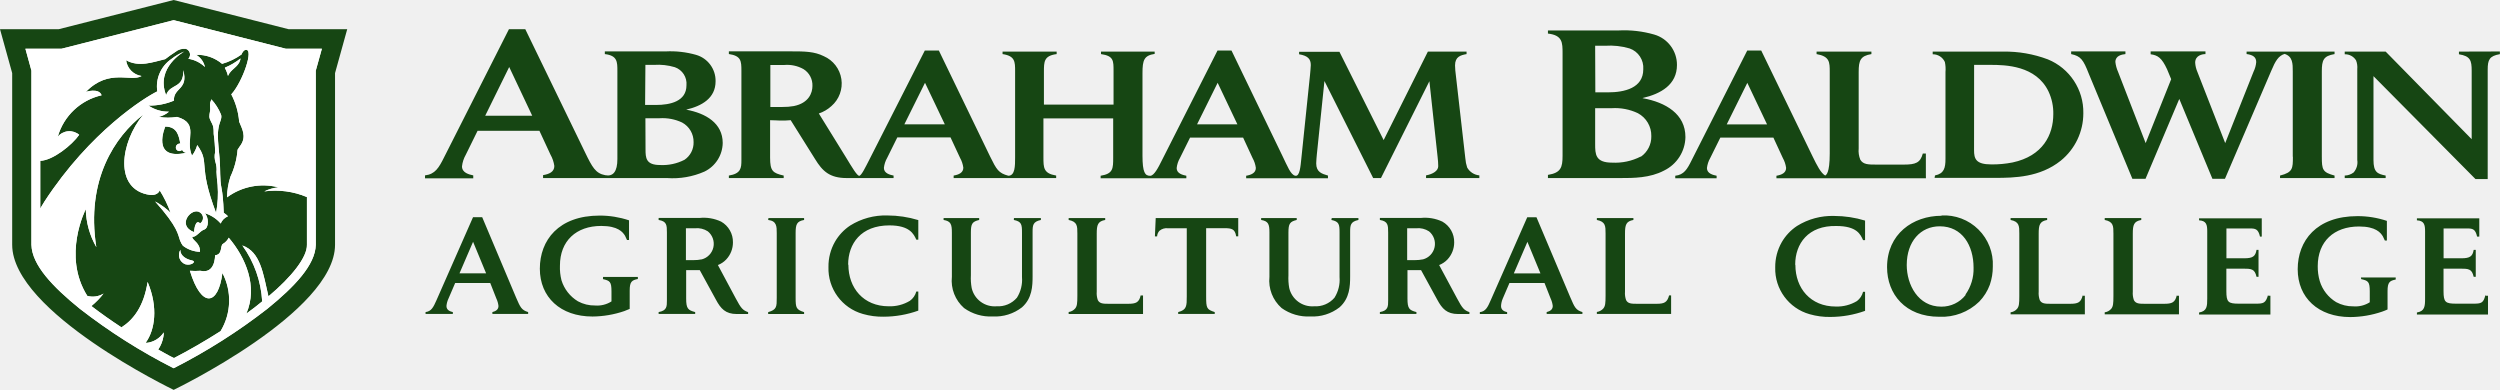
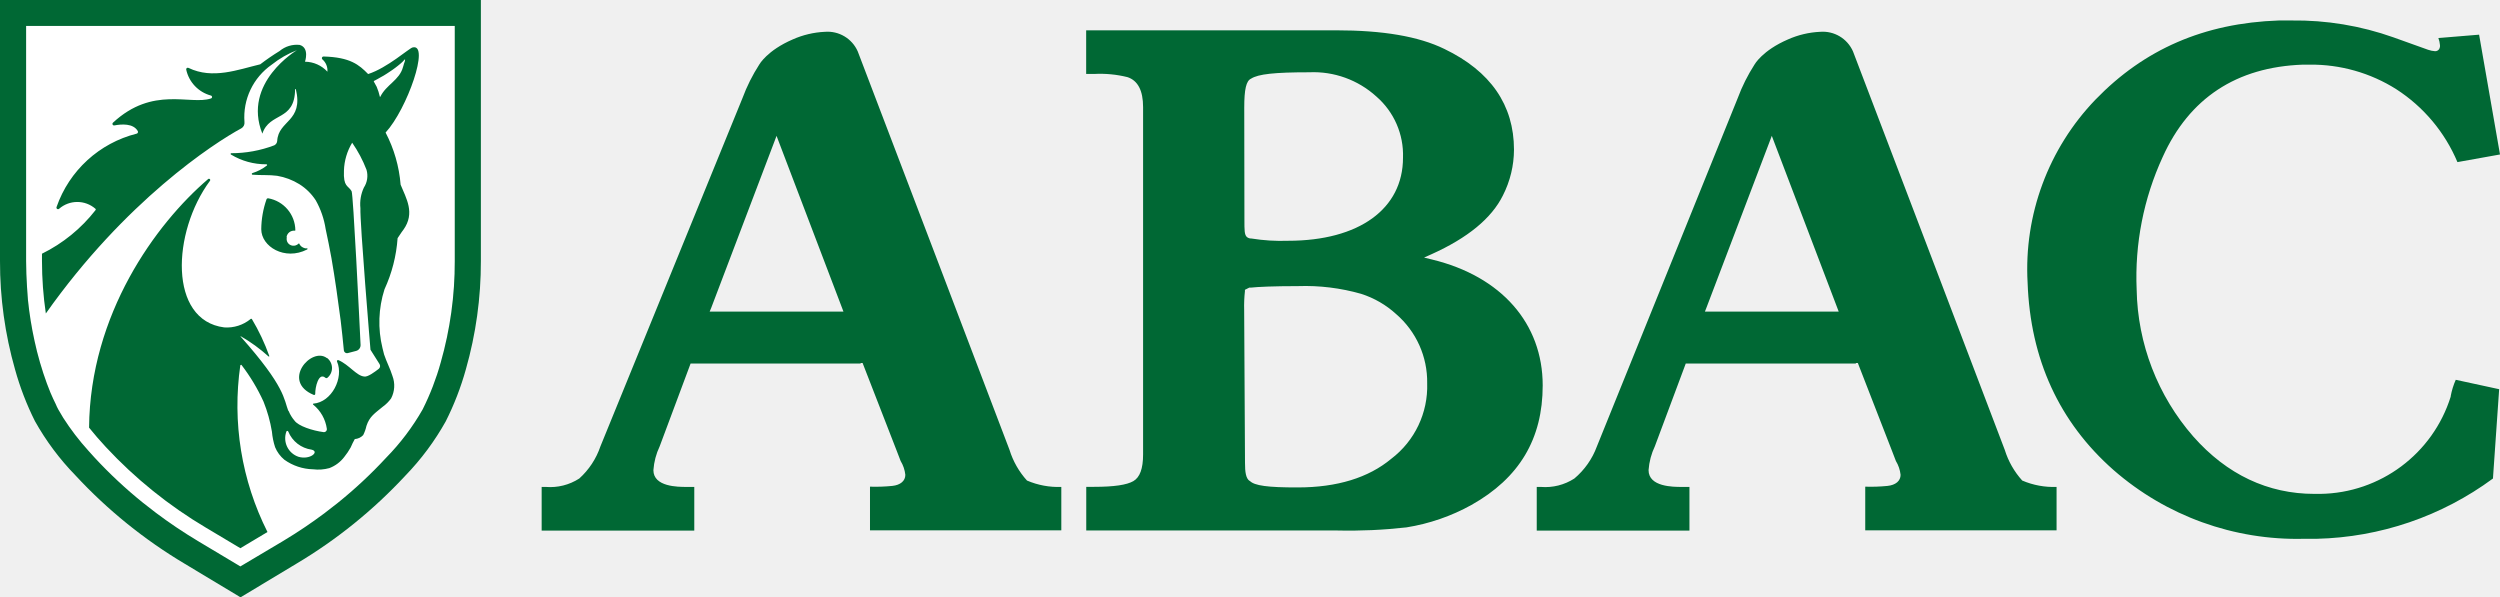
- <svg xmlns="http://www.w3.org/2000/svg" viewBox="0 0 410.4 63.99">
-   <path d="M57 4.79h-9.64L28.51 0 9.65 4.79H0L2 12v28.18C2 51.25 28.51 64 28.51 64S55 51.25 55 40.18V12zm-5.15 35.39c-.08 3.32-3.48 6.88-7.95 10.51a95.57 95.57 0 0 1-15.39 9.76 95.5 95.5 0 0 1-15.39-9.76c-4.47-3.62-7.87-7.19-7.95-10.51V11.59L4.17 8h5.93l18.41-4.69L46.92 8h5.92l-1 3.62zm-8.49-8.75a6.71 6.71 0 0 1 2.33-.67 10 10 0 0 0-8.43 1.64 11.2 11.2 0 0 1 .57-3.4A12.6 12.6 0 0 0 39 24.58c.28-.45.5-.74.5-.74 1-1.46.23-2.7-.24-3.87a11.7 11.7 0 0 0-1.29-4.48c1.84-2 3.82-7.66 2.31-7.29-.32.07-.53.47-.63.74a10.46 10.46 0 0 1-3.19 1.54A6.27 6.27 0 0 0 32.2 9a3.07 3.07 0 0 1 1.44 2 5 5 0 0 0-2.72-1.35 1 1 0 0 0-.41-1.64 2.33 2.33 0 0 0-1.74.53 19.83 19.83 0 0 0-1.65 1.17c-2 .47-4.27 1.38-6.42.18a3 3 0 0 0 2.54 2.59c-1.74 1.06-5.33-1.32-9.14 2.6 0 0 2.14-.7 2.58.56a9.72 9.72 0 0 0-7.2 6.81 2.47 2.47 0 0 1 3.52-.32c-1.18 1.69-4.33 4.21-6.39 4.27v7.82l.69-1.14C14.83 21.54 23.77 16 25.82 15a5.45 5.45 0 0 1 2.31-5.31 8.77 8.77 0 0 1 2.14-1.24s-4.8 2.61-3 7.17c.64-1.95 2.93-1 2.81-4.1.91 3.21-1.64 2.85-1.53 5a10.25 10.25 0 0 1-4.18.81 5.72 5.72 0 0 0 3.37 1 4 4 0 0 1-1.68.86 8.91 8.91 0 0 0 3 0c3.78 1.09 1.25 3.69 2.46 6.36a5.08 5.08 0 0 0 .86-1.74c2.18 3.11 0 3 3.09 11.14a17.46 17.46 0 0 0 .25-4.6c-.06-.35-.18-1.85-.18-2.14a3.91 3.91 0 0 0-.16-1.56 3.18 3.18 0 0 1-.07-1.65 22.89 22.89 0 0 0-.23-3c0-.44 0-.9-.12-1.34s-.58-1-.59-1.53.21-1 .13-1.51a2.86 2.86 0 0 1 0-.73c0-.08.22-.56.19-.59a8.27 8.27 0 0 1 1.59 2.5c.19.52-.14 1.11-.29 1.65a6.86 6.86 0 0 0-.22 1.73c0 1.29.18 2.56.28 3.84.16 1.93 0 3.32.32 4.91s.34 4 .36 4c.66.46.68.58.68.58a2.18 2.18 0 0 0-1.19 1.19l-.09-.12A5.55 5.55 0 0 0 33.62 35c.66.66.73 2.42-.13 2.7-.68.22-1.25 1.25-1.94 1.18.07.67 1.32.94 1.28 2.46a4.83 4.83 0 0 1-2.8-1 3.06 3.06 0 0 1-.44-.79l.06.14-.08-.2v.06c-.4-1.05-.25-2.14-4.12-6.48A11.61 11.61 0 0 1 28 34.91a19.22 19.22 0 0 0-1.79-3.67c-.08.36-.6.87-1.58.76-6-.83-4.9-8.61-1.12-13.18-4.62 3.57-9.44 10.69-7.7 21.74a13.1 13.1 0 0 1-1.73-6.22s-3.92 7.61.25 14.23a3.34 3.34 0 0 0 2.67-.38 12.17 12.17 0 0 1-2 2.05c1.55 1.19 3.22 2.37 4.94 3.5 2-1.28 3.67-3.47 4.29-7.46 1.77 4.18 1.2 7.89-.29 9.94l.12.07a3.86 3.86 0 0 0 2.82-1.72c0 .24 0 .48-.06.71a5.34 5.34 0 0 1-.85 2.1c.88.49 1.75 1 2.59 1.4 2.44-1.26 5.08-2.78 7.65-4.42a9.73 9.73 0 0 0 .3-9.55c-.66 5.34-3.43 5.9-5.34-.36a10.86 10.86 0 0 0 1.73 0c2.4.57 2.4-2.34 2.41-2.55 1.29-.11.77-1.6 1.31-1.88a2.4 2.4 0 0 0 .93-1c2.77 3.25 4.82 8 2.89 12.46.9-.65 1.77-1.3 2.6-2a17.37 17.37 0 0 0-3.26-9.19c3 1.07 3.42 4.63 4.29 8.36 3.82-3.2 6.39-6.46 6.32-8.48v-7.82a13.36 13.36 0 0 0-7.03-.93zm-6.43-20.27v-.06a10.66 10.66 0 0 0 2.56-1.51 1.53 1.53 0 0 1-.06.3c-.31 1.14-1.53 1.45-2 2.56a5.23 5.23 0 0 0-.29-.87c-.07-.14-.14-.29-.21-.42zm-6.51 32.22a1.63 1.63 0 0 1-.8-2.38c-.09.64.48 1.46 1.93 1.77.74.15-.14.9-1.13.61zm-3.28-22.6c2 0 2.23 1.56 2.47 2.8a.64.64 0 0 0-.72.52.57.57 0 0 0 .48.7.65.65 0 0 0 .55-.2.75.75 0 0 0 .7.49c-5.92 1.33-3.48-4.31-3.48-4.31zm5.71 14.11a1.08 1.08 0 0 1 0 1.78c-.71-.79-1 1.07-.94 1.45-3.08-1.12-.4-4.23.94-3.23z" fill="#164613" />
-   <path d="M30.42 43.38a1.63 1.63 0 0 1-.8-2.38c-.09.64.48 1.46 1.93 1.77.74.15-.14.9-1.13.61zm9-33.48a1.53 1.53 0 0 0 .06-.3 10.66 10.66 0 0 1-2.56 1.51v.06c.08.13.15.28.21.43a5.23 5.23 0 0 1 .29.87c.44-1.12 1.67-1.47 1.98-2.57zm-9.77 29.75l-.06-.14v-.06zm22.18-28.06v28.59c-.08 3.32-3.48 6.88-7.95 10.51a95.57 95.57 0 0 1-15.39 9.76 95.5 95.5 0 0 1-15.39-9.76c-4.47-3.62-7.87-7.19-7.95-10.51V11.59L4.17 8h5.93l18.41-4.69L46.92 8h5.92zm-1.45 28.59v-7.83a13.36 13.36 0 0 0-7-.93 6.71 6.71 0 0 1 2.33-.67 10 10 0 0 0-8.43 1.64 11.2 11.2 0 0 1 .55-3.39A12.6 12.6 0 0 0 39 24.58c.28-.45.5-.74.5-.74 1-1.46.23-2.7-.24-3.87a11.7 11.7 0 0 0-1.29-4.48c1.84-2 3.82-7.66 2.31-7.29-.32.07-.53.47-.63.74a10.46 10.46 0 0 1-3.19 1.54A6.27 6.27 0 0 0 32.2 9a3.07 3.07 0 0 1 1.44 2 5 5 0 0 0-2.72-1.35 1 1 0 0 0-.41-1.64 2.33 2.33 0 0 0-1.74.53 19.83 19.83 0 0 0-1.65 1.17c-2 .47-4.27 1.38-6.42.18a3 3 0 0 0 2.54 2.59c-1.74 1.06-5.33-1.32-9.14 2.6 0 0 2.14-.7 2.58.56a9.72 9.72 0 0 0-7.2 6.81 2.47 2.47 0 0 1 3.52-.32c-1.18 1.69-4.33 4.21-6.39 4.27v7.82l.69-1.14C14.83 21.54 23.77 16 25.82 15a5.45 5.45 0 0 1 2.31-5.31 8.77 8.77 0 0 1 2.14-1.24s-4.8 2.61-3 7.17c.64-1.95 2.93-1 2.81-4.1.91 3.21-1.64 2.85-1.53 5a10.25 10.25 0 0 1-4.18.81 5.72 5.72 0 0 0 3.37 1 4 4 0 0 1-1.68.86 8.91 8.91 0 0 0 3 0c3.78 1.09 1.25 3.69 2.46 6.36a5.08 5.08 0 0 0 .86-1.74c2.18 3.11 0 3 3.09 11.14a17.46 17.46 0 0 0 .25-4.6c-.06-.35-.18-1.85-.18-2.14a3.91 3.91 0 0 0-.16-1.56 3.18 3.18 0 0 1-.07-1.65 22.89 22.89 0 0 0-.23-3c0-.44 0-.9-.12-1.34s-.58-1-.59-1.53.21-1 .13-1.51a2.86 2.86 0 0 1 0-.73c0-.08.22-.56.19-.59a8.27 8.27 0 0 1 1.59 2.5c.19.52-.14 1.11-.29 1.65a6.86 6.86 0 0 0-.22 1.73c0 1.29.18 2.56.28 3.84.16 1.93 0 3.32.32 4.91s.34 4 .36 4c.66.46.68.58.68.58a2.18 2.18 0 0 0-1.19 1.19l-.09-.12A5.55 5.55 0 0 0 33.62 35c.66.66.73 2.42-.13 2.7-.68.22-1.25 1.25-1.94 1.18.07.67 1.32.94 1.28 2.46a4.83 4.83 0 0 1-2.8-1 3.06 3.06 0 0 1-.44-.79c-.4-1.05-.25-2.14-4.12-6.48A11.61 11.61 0 0 1 28 34.91a19.22 19.22 0 0 0-1.79-3.67c-.08.36-.6.87-1.58.76-6-.83-4.9-8.61-1.12-13.18-4.62 3.57-9.44 10.69-7.7 21.74a13.1 13.1 0 0 1-1.73-6.22s-3.92 7.61.25 14.23a3.34 3.34 0 0 0 2.67-.38 12.17 12.17 0 0 1-2 2.05c1.55 1.19 3.22 2.37 4.94 3.5 2-1.28 3.67-3.47 4.29-7.46 1.77 4.18 1.2 7.89-.29 9.94l.12.07a3.86 3.86 0 0 0 2.82-1.72c0 .24 0 .48-.06.71a5.34 5.34 0 0 1-.85 2.1c.88.49 1.75 1 2.59 1.4 2.44-1.26 5.08-2.78 7.65-4.42a9.73 9.73 0 0 0 .3-9.55c-.66 5.34-3.43 5.9-5.34-.36a10.86 10.86 0 0 0 1.73 0c2.4.57 2.4-2.34 2.41-2.55 1.29-.11.77-1.6 1.31-1.88a2.4 2.4 0 0 0 .93-1c2.77 3.25 4.82 8 2.89 12.46.9-.65 1.77-1.3 2.6-2a17.37 17.37 0 0 0-3.26-9.19c3 1.07 3.42 4.63 4.29 8.36 3.81-3.19 6.38-6.45 6.31-8.47zM28.87 24.09a.64.64 0 0 1 .72-.52c-.24-1.23-.48-2.78-2.47-2.8 0 0-2.44 5.64 3.46 4.3a.75.75 0 0 1-.7-.49.65.65 0 0 1-.55.2.57.57 0 0 1-.46-.69zm4 12.58a1.08 1.08 0 0 0 0-1.78c-1.34-1-4 2.1-1 3.23-.07-.38.24-2.24.96-1.45z" fill="#fff" />
-   <path d="M91 27.24c0 1-.87 1.34-1.85 1.51v.48h20.35a12.94 12.94 0 0 0 6.14-1.06 5.31 5.31 0 0 0 3-4.7c0-3.24-2.77-4.88-6-5.47 2.56-.59 4.83-1.88 4.83-4.65A4.43 4.43 0 0 0 114.25 9a15.4 15.4 0 0 0-5-.56h-9.96v.44c2.06.24 2.06 1.27 2.06 2.79v14.44c0 2.05-.69 2.91-2 2.65-1.59-.3-2.13-1.32-3.3-3.73L86.23 4.79h-2.68l-10.63 21c-.87 1.75-1.5 2.82-3.15 3v.48h7.92v-.48c-.67-.14-1.85-.41-1.85-1.48a5 5 0 0 1 .63-1.92l1.93-3.92h10.15l1.82 3.92a5.28 5.28 0 0 1 .63 1.85zm14.95-16.59h1.42a9.71 9.71 0 0 1 3.41.38 2.87 2.87 0 0 1 1.91 2.97c0 2.64-2.66 3.23-5 3.23h-1.79zm0 8.76h2.33a7.56 7.56 0 0 1 3.69.7 3.59 3.59 0 0 1 1.89 3.24 3.38 3.38 0 0 1-1.49 2.88 7.87 7.87 0 0 1-4 .86c-2.36 0-2.4-1.18-2.4-2.62zM79.65 19l3.94-8 3.78 8zm155-5.67L236 25.79a13.38 13.38 0 0 1 .1 1.5c0 .73-.84 1.29-2 1.5v.44h8.75v-.44a2.56 2.56 0 0 1-2-1.29 6.29 6.29 0 0 1-.3-1.5L239 12.42a14.25 14.25 0 0 1-.14-1.68c0-1.44.91-1.68 1.89-1.86v-.41h-6.35L227.14 23l-7.26-14.5h-6.62v.41c1.45.24 1.92.79 1.92 1.77 0 .38-.1 1.2-.13 1.64L213.63 26c-.14 1.29-.24 3-1 2.85s-1.3-1.61-2.08-3.2l-8.39-17.36h-2.29l-9.12 18c-.59 1.19-1.29 2.57-1.94 2.57-.83 0-1.26-.51-1.26-3.33V12c0-2.15.27-2.89 2-3.15v-.38h-8.81v.41c2.09.3 2.06 1.09 2.06 2.79v5.5h-11.43V11.8c0-1.68 0-2.65 2.09-2.92v-.41h-8.88v.41c2.06.3 2.06 1.27 2.06 2.79v14.18c0 1.38 0 3-1.11 3-1.62-.44-1.93-1-3-3.17l-8.41-17.39h-2.3l-9.15 18c-.52 1-1.26 2.57-1.62 2.57s-1.18-1.39-2.16-3l-4.47-7.23a5.81 5.81 0 0 0 2.06-1.21 4.9 4.9 0 0 0-1.25-8.2c-1.56-.77-3.08-.79-5.42-.79h-10.16v.44c2 .3 2.06 1.12 2.06 2.73v14.69c0 1.29-.07 2.21-2.06 2.53v.41h9v-.41c-1.79-.41-2.23-.73-2.23-2.94v-6.15c.64 0 1.28.06 1.62.06.68 0 1.22 0 1.76-.06l4 6.38c1.22 2 2.4 3.12 5.21 3.12h7.68v-.41c-.58-.12-1.59-.35-1.59-1.26a4.24 4.24 0 0 1 .54-1.65l1.66-3.35h8.74l1.56 3.35a4.49 4.49 0 0 1 .54 1.62c0 .82-.75 1.15-1.59 1.29v.41h16.83v-.41c-2.09-.35-2.09-1.29-2.09-3v-6.38h11.45v6.41c0 1.82 0 2.67-2.06 3v.41h14.07v-.41c-.58-.12-1.59-.35-1.59-1.26a4.23 4.23 0 0 1 .54-1.65l1.66-3.35h8.71l1.55 3.35a4.54 4.54 0 0 1 .54 1.62c0 .82-.74 1.15-1.59 1.29v.41H218v-.44c-1-.29-1.93-.56-1.93-2 0-.47.07-1 .1-1.44l1.25-12.08 8 15.93h1.28zm-104.33 4.08a10 10 0 0 1-1.86.15h-2v-6.89h2.26a5.49 5.49 0 0 1 3.19.68 3.11 3.11 0 0 1 1.46 2.77c0 1.11-.58 2.79-3.05 3.29zm18.14 3l3.39-6.82 3.25 6.82zm48.05 0l3.38-6.82 3.24 6.82zm73.15-4.32c3-.69 5.63-2.2 5.63-5.42a5.17 5.17 0 0 0-3.74-5 17.84 17.84 0 0 0-5.86-.67h-11.58v.51c2.4.28 2.4 1.48 2.4 3.26v16.82c0 1.88-.27 2.78-2.4 3.12v.52H266c2.13 0 4.85 0 7.17-1.23a6.23 6.23 0 0 0 3.51-5.49c.01-3.79-3.23-5.71-7.01-6.39zm-7.8-8.58h1.65a11.46 11.46 0 0 1 4 .44 3.36 3.36 0 0 1 2.25 3.43c0 3.09-3.11 3.78-5.79 3.78h-2.08zm7.48 18.19a9.25 9.25 0 0 1-4.69 1c-2.75 0-2.79-1.37-2.79-3.05v-5.89h2.72a8.75 8.75 0 0 1 4.29.82 4.17 4.17 0 0 1 2.21 3.77 4 4 0 0 1-1.72 3.38zm46.81 3.08V25.2h-.5c-.41 1.53-1.18 1.82-3.14 1.82h-4.41c-1.39 0-2.23 0-2.71-.8a3.89 3.89 0 0 1-.27-1.85V11.82c0-1.88.27-2.64 2.09-2.94v-.41h-9v.41c2.16.38 2.16 1.32 2.16 2.94V25.2c0 3.3-.6 3.52-.75 3.62-.74-.46-1.33-1.64-2.08-3.17l-8.42-17.36h-2.29l-9.12 18c-.74 1.5-1.28 2.41-2.7 2.56v.41h6.79v-.41c-.57-.12-1.59-.35-1.59-1.26a4.31 4.31 0 0 1 .54-1.65l1.66-3.35h8.71l1.55 3.35a4.59 4.59 0 0 1 .54 1.62c0 .82-.74 1.15-1.59 1.29v.41h24.54zm1.43.42h9.94c3.17 0 7.36-.09 10.77-2.82a10 10 0 0 0 3.71-7.79 9.36 9.36 0 0 0-5.84-8.85 19.91 19.91 0 0 0-7.33-1.27h-11.56v.44a2.16 2.16 0 0 1 2 1.27 5.62 5.62 0 0 1 .1 1.65v14.25c0 1.49-.23 2.42-1.72 2.72zm6.49-18.55h2.67c2.46 0 7.5.09 9.55 4.38a8.33 8.33 0 0 1 .78 3.7c0 3.41-1.72 6.88-6.69 7.94a17 17 0 0 1-3.48.32c-2.57 0-2.84-.94-2.84-2.35zm-40.61 9.77l3.38-6.82 3.24 6.82zm92.92 5.29v-14c0-1.25 0-2.44-1.34-2.86-1 .31-1.51 1.14-2.19 2.77l-7.6 17.73h-2.06l-5.44-13.11-5.54 13.11h-2.16l-7.16-17.26c-.89-2.27-1.3-2.88-2.89-3.21v-.44h8.91v.44c-.6.06-1.65.26-1.65 1.29a5.36 5.36 0 0 0 .44 1.62l4.53 11.7L356.42 13l-.67-1.62c-.88-1.91-1.55-2.32-2.7-2.47v-.47h9v.44c-.47 0-1.69.18-1.69 1.41a4.52 4.52 0 0 0 .37 1.53l4.56 11.67 4.66-11.74a4.29 4.29 0 0 0 .43-1.56c0-.79-.5-1.17-1.58-1.32v-.4h14.44v.41c-1.83.3-2.09 1-2.09 2.85v14c0 2.14.13 2.56 2.09 3.09v.41h-8.95v-.41c2.11-.53 2.11-1.18 2.11-3.09zm34-17.26v.44c-1.72.3-2 .91-2 2.56V29.4h-2l-16.75-16.9v13.76c0 2 .64 2.29 2 2.56v.41h-6.72v-.41a2.49 2.49 0 0 0 1.45-.5 2.5 2.5 0 0 0 .61-2.06V11.35a3.15 3.15 0 0 0-.2-1.44 2.11 2.11 0 0 0-1.86-1v-.44h6.72l14.12 14.38V11.59c0-1.65-.21-2.38-2.09-2.68v-.44zM84.71 48.82l-5.55-13.16h-1.51l-6 13.63c-.5 1.14-.85 1.83-1.79 1.94v.31h4.48v-.31c-.38-.09-1.05-.27-1.05-1a3.6 3.6 0 0 1 .34-1.23l1.09-2.54h5.76l1 2.54a3.83 3.83 0 0 1 .35 1.23c0 .62-.49.87-1 1v.31h5.87v-.31c-1.09-.33-1.29-.78-1.99-2.41zm-9.28-3.95l2.23-5.18 2.14 5.18zm23.57.59h5.71v.34c-1 .2-1.34.44-1.34 1.91v3c-.63.27-.72.29-.89.36a16.55 16.55 0 0 1-5.22.89c-5.27 0-8.64-3.19-8.64-7.85s3.06-8.72 9.82-8.72a15.08 15.08 0 0 1 4.82.78v3.23h-.33c-.13-.31-.22-.51-.33-.71-.36-.58-1.14-1.6-3.9-1.6-4.12 0-6.78 2.47-6.78 6.51a8.37 8.37 0 0 0 .25 2.4 6.13 6.13 0 0 0 2.7 3.46 5.69 5.69 0 0 0 2.81.69 4.36 4.36 0 0 0 2.7-.67v-1.66c0-1.59-.27-1.74-1.4-2zM120.79 49l-2.94-5.49a3.72 3.72 0 0 0 1.36-.91 4.07 4.07 0 0 0 1.11-2.81 3.83 3.83 0 0 0-1.94-3.41 6.71 6.71 0 0 0-3.57-.6h-6.69v.33c1.34.22 1.36.85 1.36 2.07v11.13c0 1 0 1.68-1.36 1.92v.31h6v-.31c-1.18-.31-1.48-.56-1.48-2.23v-4.66h2.23l2.65 4.84c.8 1.5 1.58 2.37 3.44 2.37h1.85v-.31c-.89-.32-1.16-.63-2.02-2.24zm-5.64-6.42a5.83 5.83 0 0 1-1.23.12h-1.32v-5.23h1.5a3.25 3.25 0 0 1 2.1.51 2.64 2.64 0 0 1-1 4.6zm11-6.78H132v.31c-1.21.22-1.39.73-1.39 2.16v10.62c0 1.63.09 1.94 1.39 2.35v.31h-5.9v-.31c1.41-.4 1.41-.89 1.41-2.35V38.27c0-1.09 0-2-1.41-2.16zm13.12 7.65c0 3.82 2.47 6.83 6.62 6.83a6.32 6.32 0 0 0 3.48-.9 2.75 2.75 0 0 0 1.05-1.52h.33v3.13a16.93 16.93 0 0 1-5.69 1 11.58 11.58 0 0 1-3.41-.45 7.75 7.75 0 0 1-5.65-7.72 8.15 8.15 0 0 1 1.07-4.14 8 8 0 0 1 2.5-2.66 10.9 10.9 0 0 1 6.12-1.65 17.48 17.48 0 0 1 5.06.76v3.21h-.33C150 38.41 149.33 37 146 37c-4.66 0-6.77 3-6.77 6.45zm27.18-7.65h4.42v.31c-1.32.28-1.36.87-1.36 2v7.25c0 1.6-.07 3.61-1.74 5.09a7.2 7.2 0 0 1-4.8 1.5 7.43 7.43 0 0 1-4.71-1.38 6 6 0 0 1-2-5.13v-7.26c0-1.36-.16-1.87-1.36-2.07v-.31h5.84v.31c-1.14.27-1.36.62-1.36 2.07v7a9.08 9.08 0 0 0 .13 2.1 3.87 3.87 0 0 0 4.09 3 4.06 4.06 0 0 0 3.34-1.41 5.52 5.52 0 0 0 .83-3.39v-7.3c0-1.34-.07-1.81-1.34-2.07zm20.85 12.7h.34v3.05h-12.21v-.33a1.72 1.72 0 0 0 1.07-.58c.31-.4.36-.8.36-2.14V38.34c0-1.23 0-1.95-1.43-2.23v-.31h6v.31c-1.21.22-1.39.8-1.39 2.23v9.53a3.39 3.39 0 0 0 .18 1.4c.31.58.87.6 1.78.6h3.21c1.26 0 1.79-.22 2.04-1.38zm2.42-12.7h13.55v3h-.34c-.18-1.23-.78-1.34-1.9-1.34H198v11.16c0 2 .09 2.18 1.41 2.61v.31h-6v-.31c1.41-.36 1.41-1 1.41-2.61V37.47h-3.08a1.82 1.82 0 0 0-1.41.42 1.45 1.45 0 0 0-.38.92h-.36zm28.9 0H223v.31c-1.32.28-1.36.87-1.36 2v7.25c0 1.6-.07 3.61-1.74 5.09a7.19 7.19 0 0 1-4.8 1.5 7.42 7.42 0 0 1-4.71-1.38 6 6 0 0 1-2-5.13v-7.26c0-1.36-.16-1.87-1.36-2.07v-.31h5.84v.31c-1.14.27-1.36.62-1.36 2.07v7a9.08 9.08 0 0 0 .13 2.1 3.88 3.88 0 0 0 4.08 3 4.06 4.06 0 0 0 3.35-1.41 5.53 5.53 0 0 0 .83-3.39v-7.3c0-1.34-.07-1.81-1.34-2.07zM239.2 49l-2.95-5.49a3.73 3.73 0 0 0 1.36-.91 4.09 4.09 0 0 0 1.11-2.81 3.83 3.83 0 0 0-1.94-3.41 6.72 6.72 0 0 0-3.57-.6h-6.69v.33c1.34.22 1.36.85 1.36 2.07v11.13c0 1 0 1.68-1.36 1.92v.31h6v-.31c-1.18-.31-1.47-.56-1.47-2.23v-4.66h2.23l2.65 4.84c.8 1.5 1.59 2.37 3.44 2.37h1.85v-.31c-.89-.32-1.16-.63-2.02-2.24zm-5.65-6.42a5.83 5.83 0 0 1-1.23.12H231v-5.23h1.5a3.23 3.23 0 0 1 2.09.51 2.64 2.64 0 0 1-1 4.6zm24.24 6.25l-5.56-13.16h-1.52l-6 13.63c-.49 1.14-.84 1.83-1.78 1.94v.31h4.48v-.31c-.37-.09-1-.27-1-1a3.56 3.56 0 0 1 .29-1.24l1.09-2.54h5.76l1 2.54a3.86 3.86 0 0 1 .35 1.23c0 .62-.49.87-1 1v.31h5.87v-.31c-1.09-.33-1.29-.78-1.98-2.41zm-9.28-3.95l2.23-5.18 2.14 5.18zM274 48.49h.33v3.05h-12.19v-.33a1.73 1.73 0 0 0 1.07-.58c.31-.4.36-.8.36-2.14V38.34c0-1.23 0-1.95-1.43-2.23v-.31h6v.31c-1.21.22-1.38.8-1.38 2.23v9.53a3.36 3.36 0 0 0 .18 1.4c.31.58.87.6 1.79.6h3.22c1.24 0 1.75-.22 2.05-1.38zm20.73-5c0 3.82 2.48 6.83 6.63 6.83a6.33 6.33 0 0 0 3.48-.9 2.73 2.73 0 0 0 1-1.52h.33v3.13a17 17 0 0 1-5.69 1 11.58 11.58 0 0 1-3.41-.45 7.75 7.75 0 0 1-5.65-7.68 8.18 8.18 0 0 1 1.07-4.14 8 8 0 0 1 2.5-2.66 10.91 10.91 0 0 1 6.12-1.65 17.5 17.5 0 0 1 5.06.76v3.21h-.33c-.42-.93-1-2.32-4.39-2.32-4.62-.1-6.75 2.9-6.75 6.35zm24-8.07c-4.71 0-8.95 3-8.95 8.44 0 4.42 3 8.14 8.57 8.14a8.82 8.82 0 0 0 6.56-2.48 7.93 7.93 0 0 0 1.74-2.77 9.07 9.07 0 0 0 .49-3 8 8 0 0 0-8.44-8.38zm3.95 13a5 5 0 0 1-4 1.92c-3.82 0-5.67-3.62-5.67-6.83 0-3.88 2.28-6.36 5.42-6.36 3.71 0 5.55 3.17 5.55 6.78a7.24 7.24 0 0 1-1.33 4.43zm19.24.13h.33v3.05h-12.19v-.33a1.7 1.7 0 0 0 1.07-.58c.31-.4.36-.8.36-2.14V38.34c0-1.23 0-1.95-1.43-2.23v-.31h6v.31c-1.21.22-1.39.8-1.39 2.23v9.53a3.38 3.38 0 0 0 .18 1.4c.31.58.87.6 1.78.6h3.22c1.26 0 1.77-.22 2.04-1.38zm15.45 0h.33v3.05h-12.19v-.33a1.7 1.7 0 0 0 1.07-.58c.31-.4.36-.8.36-2.14V38.34c0-1.23 0-1.95-1.43-2.23v-.31h6v.31c-1.21.22-1.39.8-1.39 2.23v9.53a3.38 3.38 0 0 0 .18 1.4c.31.58.87.6 1.78.6h3.21c1.26 0 1.78-.22 2.05-1.38zm15 0h.34v3.08H361v-.33c1.3-.22 1.34-1 1.34-2.32v-11c0-1.07-.13-1.74-1.34-1.81v-.33h10.29v3H371c-.29-1.27-.76-1.34-1.72-1.34h-3.79v4.9h2.94c1.39 0 1.83-.33 2-1.38h.33v4.42h-.33c-.29-1.31-.85-1.34-2.25-1.34h-2.7v3.68c0 1.85.31 2.07 2.09 2.07h2.72c1.26 0 1.64-.07 2.02-1.38zm15.2-3h5.71v.34c-1 .2-1.34.44-1.34 1.91v3a9.33 9.33 0 0 1-.89.36 16.54 16.54 0 0 1-5.22.89c-5.27 0-8.64-3.19-8.64-7.85s3.06-8.72 9.82-8.72a15.06 15.06 0 0 1 4.82.78v3.23h-.33a6.81 6.81 0 0 0-.34-.71c-.36-.58-1.14-1.6-3.9-1.6-4.13 0-6.78 2.47-6.78 6.51a8.39 8.39 0 0 0 .33 2.45 6.11 6.11 0 0 0 2.7 3.46 5.69 5.69 0 0 0 2.81.69 4.38 4.38 0 0 0 2.7-.67v-1.8c0-1.59-.27-1.74-1.41-2zm20.53 3h.33v3.08h-11.67v-.33c1.29-.22 1.34-1 1.34-2.32v-11c0-1.07-.13-1.74-1.34-1.81v-.33H407v3h-.36c-.28-1.27-.75-1.34-1.71-1.34h-3.79v4.9h2.94c1.39 0 1.83-.33 2-1.38h.34v4.42h-.34c-.29-1.31-.84-1.34-2.25-1.34h-2.7v3.68c0 1.85.31 2.07 2.1 2.07H406c1.29 0 1.67-.07 2-1.38z" fill="#164613" />
+ <svg xmlns="http://www.w3.org/2000/svg" id="Green" viewBox="0 0 297.79 71.11">
+   <g id="Logo_Secondary_Green" data-name="Logo/Secondary/Green">
+     <path id="Logotype_Secondary_Green" data-name="Logotype/Secondary/Green" d="M102.52,43.24h.23l.08.21,4,10.29.45,1.17a4,4,0,0,1,.56,1.65c0,.72-.58,1.22-1.56,1.32a20.06,20.06,0,0,1-2.65.09h0v5.2h22.79V58a9.48,9.48,0,0,1-4.09-.76h0a9.74,9.74,0,0,1-2.08-3.65l-8.26-21.71c-8-21-9.75-25.58-9.82-25.76a3.93,3.93,0,0,0-3.92-2.33,10.6,10.6,0,0,0-3.81.9c-3.07,1.32-4,3-4,3v0l0,0a20.67,20.67,0,0,0-2,4L71.52,53.17A9.08,9.08,0,0,1,69,57a6.39,6.39,0,0,1-4,1h-.48v5.2H82.7V58h-.93c-1,0-3.94,0-3.94-2a7.93,7.93,0,0,1,.75-2.84l3.6-9.64.08-.22h20.26ZM84.71,36.69,92.19,17l.31-.82.31.82,7.49,19.67.17.45H84.53Zm136.36,6.55h.23l.08.21,4,10.29.45,1.17a4,4,0,0,1,.56,1.65c0,.72-.58,1.22-1.56,1.32a20.06,20.06,0,0,1-2.65.09h0v5.2h22.79V58a9.48,9.48,0,0,1-4.09-.76h0a9.74,9.74,0,0,1-2.08-3.65l-8.26-21.71c-8-21-9.75-25.58-9.82-25.76a3.93,3.93,0,0,0-3.92-2.33,10.6,10.6,0,0,0-3.81.9c-3.07,1.32-4,3-4,3v0l0,0a20.67,20.67,0,0,0-2,4l-16.78,41.5A9.08,9.08,0,0,1,187.53,57a6.39,6.39,0,0,1-4,1h-.48v5.2h18.19V58h-.93c-1,0-3.94,0-3.94-2a7.93,7.93,0,0,1,.75-2.84l3.6-9.64.08-.22h20.26Zm-17.82-6.55L210.74,17l.31-.82.31.82,7.49,19.67.17.45H203.08ZM167.53,62.82a23.62,23.62,0,0,0,7.74-2.67c5.71-3.21,8.49-7.87,8.49-14.24,0-7.38-4.93-13-13.19-15l-.94-.23.89-.4c4.29-1.93,7.15-4.27,8.5-7a12.09,12.09,0,0,0,1.32-5.45c0-5.32-2.79-9.35-8.29-12-3.08-1.5-7.31-2.22-12.94-2.22H129.38v5.2h.93a13.54,13.54,0,0,1,4,.38c1.23.41,1.85,1.61,1.85,3.56V54.13c0,1.69-.38,2.73-1.16,3.18s-2.28.68-4.68.68h-.93v5.2h29.89A60.81,60.81,0,0,0,167.53,62.82Zm-19.32-50c0-2.18.23-3.19.81-3.45.85-.55,2.81-.76,6.93-.76a11.14,11.14,0,0,1,8,2.89,9.22,9.22,0,0,1,3.17,7.28c0,6.11-5.24,9.9-13.69,9.9a22.46,22.46,0,0,1-4.37-.27.79.79,0,0,1-.55-.19c-.28-.28-.28-.79-.28-2Zm.66,44.48c-.47-.29-.57-1.08-.57-2.16L148.2,36.9a16.17,16.17,0,0,1,.09-2.21l0-.17.16-.08.36-.18.05,0H149c.8-.09,2.69-.18,5.63-.18a24.29,24.29,0,0,1,7.5.92,11.24,11.24,0,0,1,4.18,2.42A10.66,10.66,0,0,1,170,45.65a10.84,10.84,0,0,1-4.28,9c-2.71,2.26-6.46,3.41-11.12,3.41C151,58.07,149.42,57.85,148.87,57.28ZM289.23,5.93a3.18,3.18,0,0,0,.83.17h0a.57.57,0,0,0,.46-.22.77.77,0,0,0,.12-.5,3.13,3.13,0,0,0-.19-.85l4.85-.4,2.49,14.27-5.07.91a19.17,19.17,0,0,0-7.28-8.68,18.94,18.94,0,0,0-10.33-2.93h-.79c-7.93.28-13.55,4-16.71,11a34.24,34.24,0,0,0-3.1,15.79A27.31,27.31,0,0,0,261.26,52c4,4.53,8.89,6.83,14.43,6.83h.7a16.52,16.52,0,0,0,15.53-11.59v-.06a8.66,8.66,0,0,1,.6-1.94l5.17,1.12L296.95,57a36.81,36.81,0,0,1-21,7.18l-1.54,0A33.21,33.21,0,0,1,251.77,56c-6.48-5.7-9.93-13.21-10.25-22.33a29.11,29.11,0,0,1,8.08-21.8c5.8-6,12.94-9.12,21.83-9.43l1.52,0A34.89,34.89,0,0,1,285.1,4.45Z" fill="#006834" />
+     <g id="Logo_Crest_Green" data-name="Logo/Crest/Green">
+       <path id="Crest_BG" data-name="Crest BG" d="M54.17,31.1A43.59,43.59,0,0,1,52.5,43.17a30.93,30.93,0,0,1-2.15,5.59A28,28,0,0,1,46,54.52a53.85,53.85,0,0,1-5.75,5.37q-.77.62-1.57,1.22a57.67,57.67,0,0,1-5,3.36l-5.05,3h0l-1.89-1.13-3.16-1.89a57.7,57.7,0,0,1-5-3.36q-.8-.6-1.57-1.22a53.9,53.9,0,0,1-5.75-5.37l-.73-.81a29.61,29.61,0,0,1-3-3.92c-.22-.35-.42-.7-.59-1s-.19-.39-.28-.59Q6.32,47.5,6,46.75q-.21-.52-.42-1.08c-.29-.79-.56-1.61-.82-2.5s-.46-1.71-.65-2.58a43.14,43.14,0,0,1-.78-4.85Q3.27,35,3.22,34.2q-.1-1.54-.11-3.11h0v-28H54.17Z" fill="#fff" />
+       <path id="Crest" d="M0,0V31.1A46.73,46.73,0,0,0,1.79,44a34,34,0,0,0,2.37,6.16A30.93,30.93,0,0,0,9,56.64,58.62,58.62,0,0,0,22,67.15l6.65,4,6.65-4a58.61,58.61,0,0,0,13-10.51,31,31,0,0,0,4.79-6.44A34,34,0,0,0,55.49,44,46.72,46.72,0,0,0,57.28,31.1V0ZM54.17,31.1A43.59,43.59,0,0,1,52.5,43.17a30.93,30.93,0,0,1-2.15,5.59A28,28,0,0,1,46,54.52a53.85,53.85,0,0,1-5.75,5.37q-.77.62-1.57,1.22a57.67,57.67,0,0,1-5,3.36l-5.05,3h0l-1.89-1.13-3.16-1.89a57.7,57.7,0,0,1-5-3.36q-.8-.6-1.57-1.22a53.9,53.9,0,0,1-5.75-5.37l-.73-.81a29.61,29.61,0,0,1-3-3.92c-.22-.35-.42-.7-.59-1s-.19-.39-.28-.59Q6.32,47.5,6,46.75q-.21-.52-.42-1.08c-.29-.79-.56-1.61-.82-2.5s-.46-1.71-.65-2.58a43.14,43.14,0,0,1-.78-4.85Q3.27,35,3.22,34.2q-.1-1.54-.11-3.11h0v-28H54.17Zm-20-2.84a.8.8,0,0,0,.66,1,.83.83,0,0,0,.74-.25s.06,0,.07,0a1,1,0,0,0,.21.31,1.09,1.09,0,0,0,.3.19l.2.07.11,0,.12,0c.06,0,.08.1,0,.14-2.65,1.36-5.46-.34-5.46-2.42a11.05,11.05,0,0,1,.62-3.54.19.19,0,0,1,.21-.14,3.91,3.91,0,0,1,3.23,3.8.05.05,0,0,1-.06.06A.89.89,0,0,0,34.13,28.26Zm4.79,14.38A1.51,1.51,0,0,1,39,45a.19.19,0,0,1-.24,0c-.82-.71-1.23,1.17-1.21,1.92a.13.13,0,0,1-.18.12C33.46,45.42,37.09,41.28,38.92,42.64Zm-10.29.85a.06.06,0,0,1,.11,0,22.63,22.63,0,0,1,2.61,4.35,17,17,0,0,1,1,3.57,8.26,8.26,0,0,0,.38,1.86,3.83,3.83,0,0,0,1.1,1.49,6.09,6.09,0,0,0,3.42,1.14,5,5,0,0,0,1.94-.14A4,4,0,0,0,41,54.44a8.17,8.17,0,0,0,.77-1.14,10.19,10.19,0,0,1,.49-1,1.52,1.52,0,0,0,1-.47,4.63,4.63,0,0,0,.39-1.1c.37-1.13,1-1.5,1.94-2.28a4.26,4.26,0,0,0,1-1,3.26,3.26,0,0,0,.16-2.66c-.27-.88-.71-1.69-1-2.57-.06-.22-.13-.48-.19-.76a12.89,12.89,0,0,1,.24-7l0,0a17.45,17.45,0,0,0,1.56-6.09c.39-.62.69-1,.69-1,1.43-2,.33-3.74-.33-5.37a16.2,16.2,0,0,0-1.79-6.21C48.5,13,51.24,5.13,49.15,5.65c-.44.11-3,2.43-5.3,3.17-1.08-1.11-2.14-2-5.29-2.09a.2.2,0,0,0-.15.35A1.74,1.74,0,0,1,39,8.54a3.68,3.68,0,0,0-2.67-1.19s.57-1.65-.63-2a3.2,3.2,0,0,0-2.4.73A26.49,26.49,0,0,0,31,7.66c-2.64.63-5.67,1.82-8.54.43a.19.19,0,0,0-.28.2,4.1,4.1,0,0,0,2.94,3.09.18.18,0,0,1,0,.35c-2.47.82-6.9-1.53-11.66,2.88a.19.19,0,0,0,.16.33c.84-.16,2.25-.27,2.79.67a.21.21,0,0,1-.13.31,13.62,13.62,0,0,0-9.54,8.73.19.19,0,0,0,.3.22,3.29,3.29,0,0,1,4.33,0,.12.12,0,0,1,0,.17A18.36,18.36,0,0,1,5,30.22v.87a43,43,0,0,0,.46,6.25c9.47-13.41,20-20.28,23.28-22.05a.75.75,0,0,0,.38-.75A7.63,7.63,0,0,1,32.37,7.7a11.32,11.32,0,0,1,3-1.72s-6.54,3.86-4.12,9.94c.87-2.61,3.87-1.43,3.9-5.3a0,0,0,0,1,.09,0c.93,3.88-2.08,3.69-2.22,6.16a.63.63,0,0,1-.35.53,14.41,14.41,0,0,1-5.14.94.09.09,0,0,0,0,.17,8,8,0,0,0,4.17,1.15.09.09,0,0,1,.06.17,5.45,5.45,0,0,1-1.7.88.1.1,0,0,0,0,.19c1,.08,2,0,2.95.13a7.35,7.35,0,0,1,2.65,1,6.36,6.36,0,0,1,1.95,1.92,10.07,10.07,0,0,1,1.18,3.42c.24,1.16.49,2.3.69,3.46.43,2.47.78,5,1.1,7.44.13,1.06.27,2.42.38,3.56a.37.37,0,0,0,.46.32l1-.26a.71.71,0,0,0,.53-.72c-.15-3.12-.87-18-1.07-18.31-.41-.7-1-.47-.91-2.46A6.8,6.8,0,0,1,41.95,17a15.14,15.14,0,0,1,1.71,3.23,2.57,2.57,0,0,1-.32,2.12,4.65,4.65,0,0,0-.41,2.44c-.07,1.73,1.2,16.87,1.2,16.87l1.08,1.71a.43.43,0,0,1-.1.57c-.46.35-1.31,1-1.73.91-.91-.08-1.81-1.41-3.06-1.95a.13.13,0,0,0-.17.18c.83,1.91-.63,4.83-2.83,5a.07.07,0,0,0,0,.13,4.49,4.49,0,0,1,1.61,2.85.35.35,0,0,1-.4.41c-1.3-.17-3-.72-3.46-1.38A4.14,4.14,0,0,1,34.4,49l.07.19c0-.09-.08-.19-.11-.28s0,.06,0,.09c-.56-1.46-.35-2.9-5.7-8.91,0,0,0-.07,0-.05a19.55,19.55,0,0,1,3.34,2.43s.1,0,.08-.06A24.88,24.88,0,0,0,30,38a.1.1,0,0,0-.15,0,4.46,4.46,0,0,1-3.14,1c-6.65-.84-6.22-11.33-1.71-17.45a.15.15,0,0,0-.22-.21c-6.23,5.33-14.06,16.08-14.17,29.6q.87,1.09,2,2.31a53.66,53.66,0,0,0,11.93,9.61l4.09,2.44,3.23-1.93A33.5,33.5,0,0,1,28.63,43.48ZM44.53,9.72s0,0,0-.07l.12-.06L45,9.4l.35-.2L45.71,9l.35-.22.35-.23.34-.23.33-.24.31-.24.28-.23.26-.23c.11-.1.28-.32.31-.32s0,.24-.06.36-.08.26-.12.39L48,8c-.42,1.56-2,2.08-2.7,3.53,0,0,0,0-.05,0a7,7,0,0,0-.38-1.19C44.77,10.16,44.57,9.81,44.53,9.72ZM34.11,51.41a.12.12,0,0,1,.23,0,3.52,3.52,0,0,0,2.77,2.15c1,.23-.18,1.26-1.56.85A2.33,2.33,0,0,1,34.11,51.41Z" fill="#006834" />
+     </g>
+   </g>
</svg>
